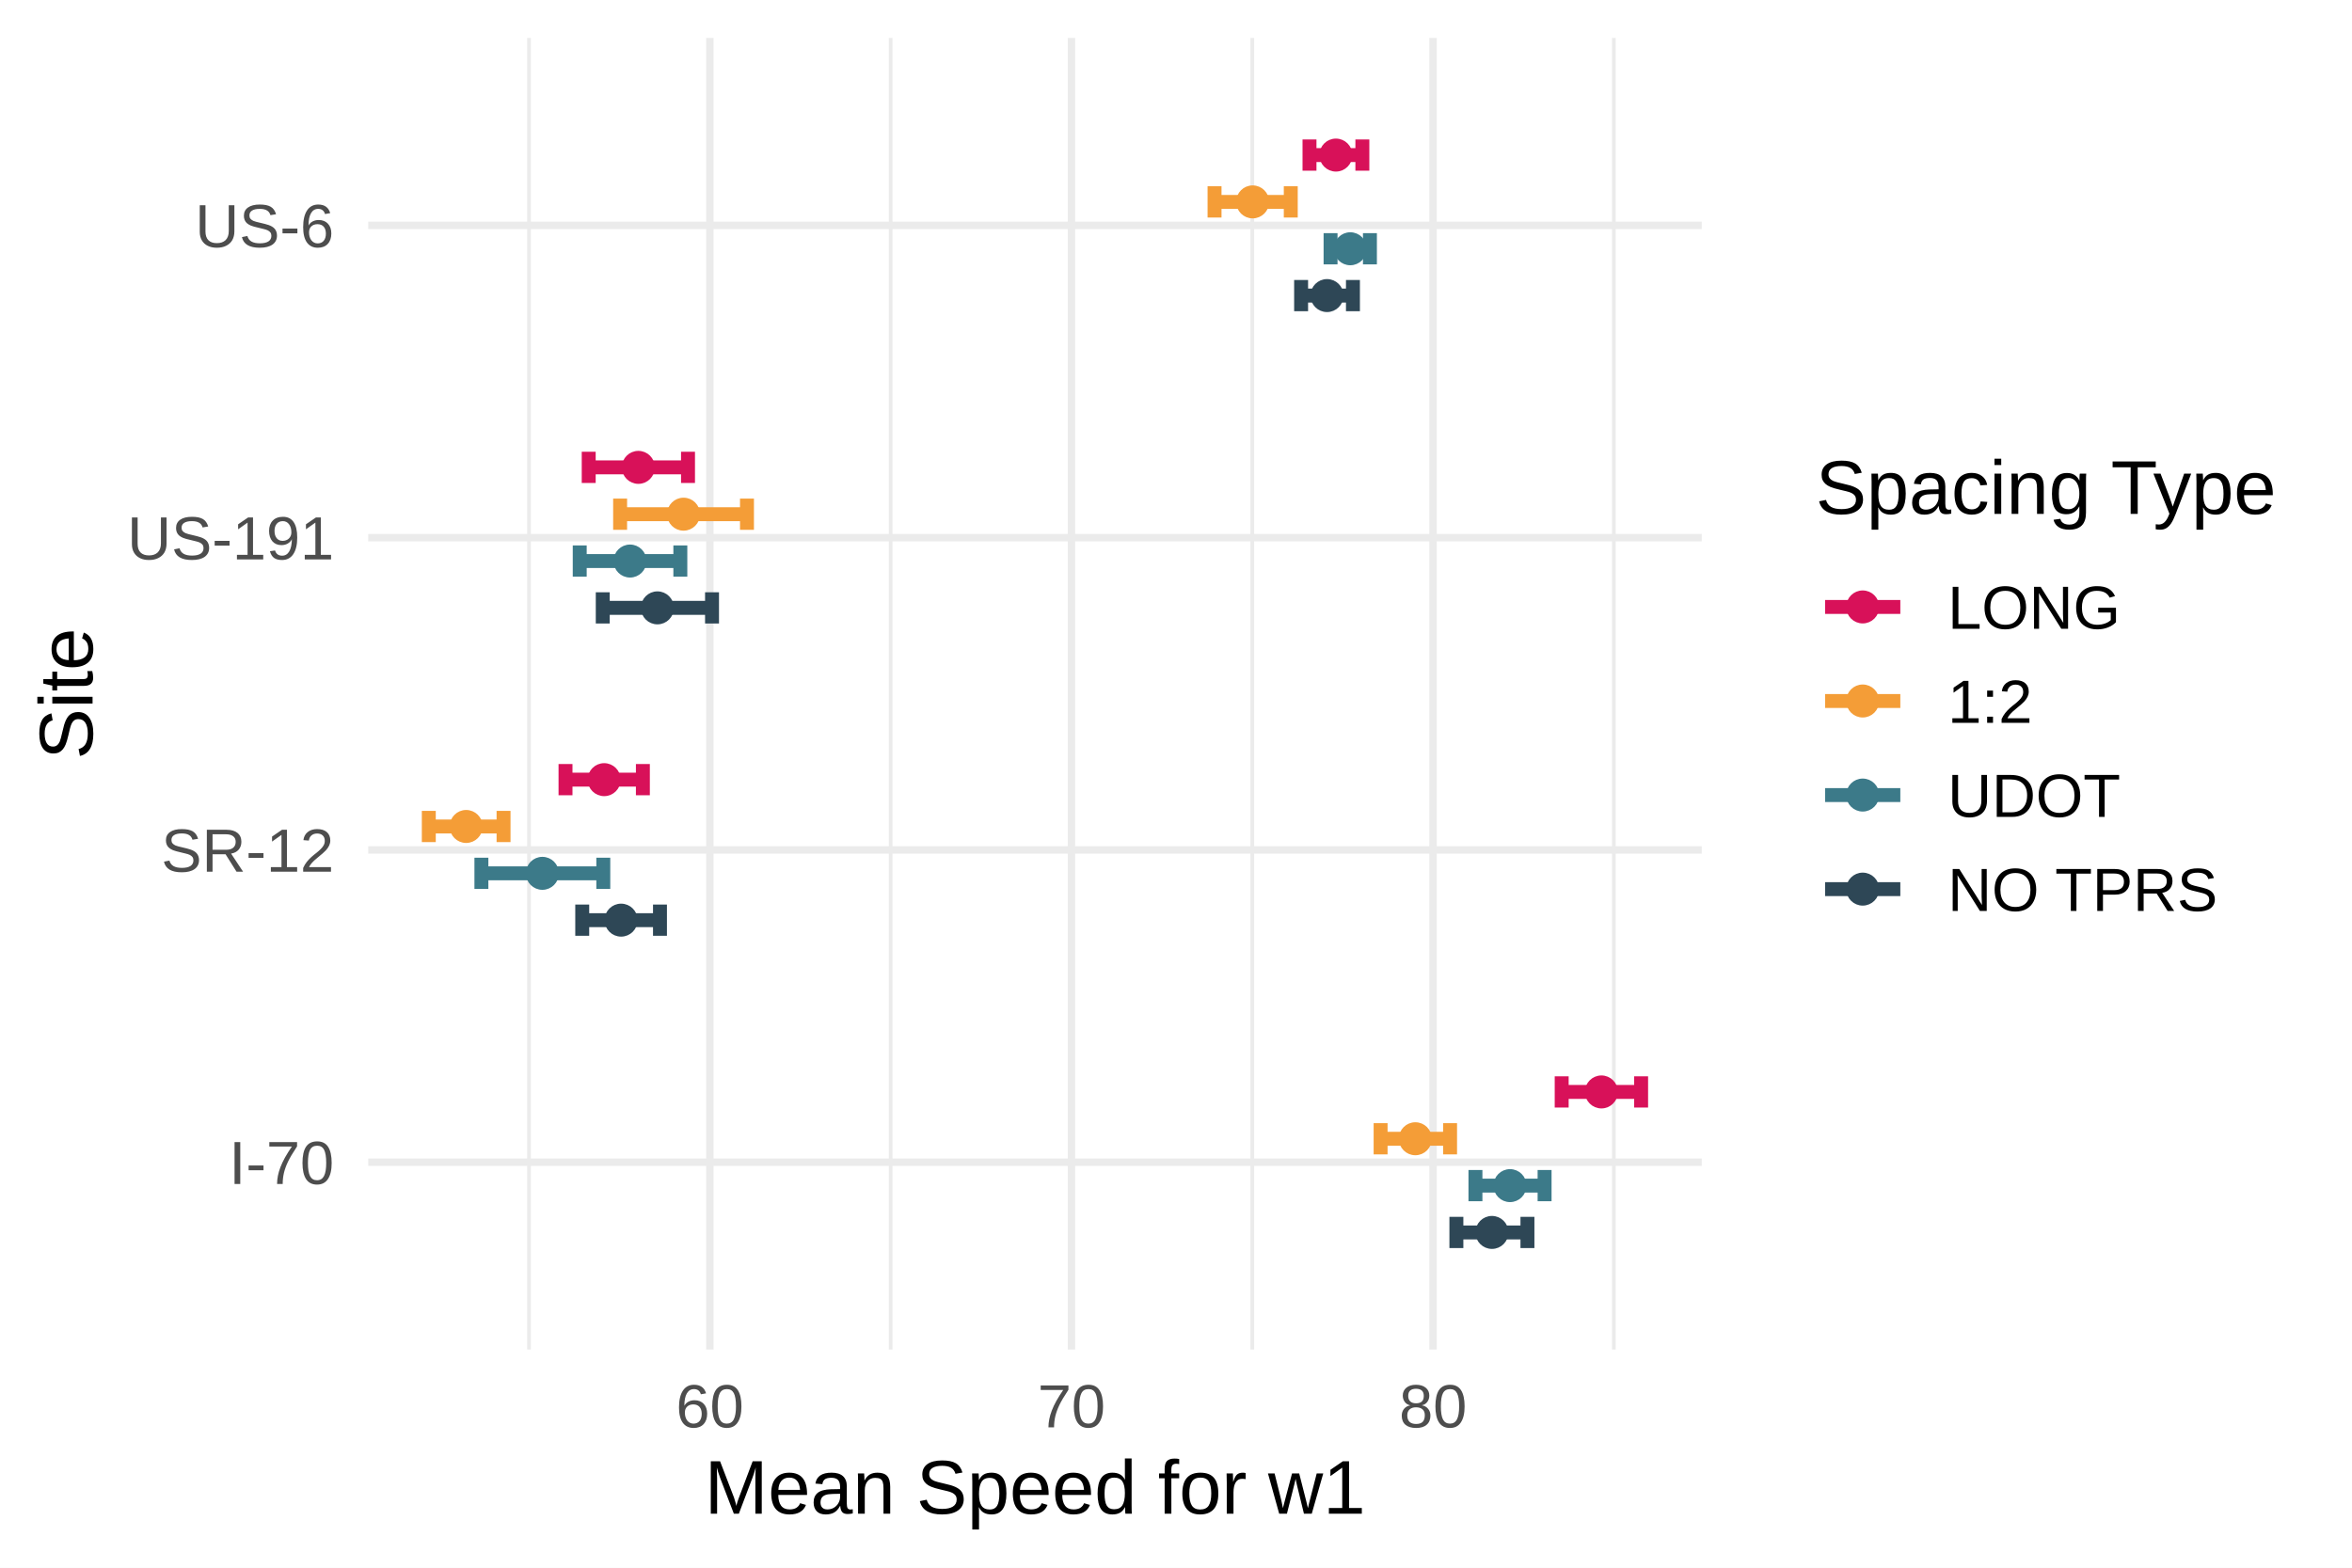
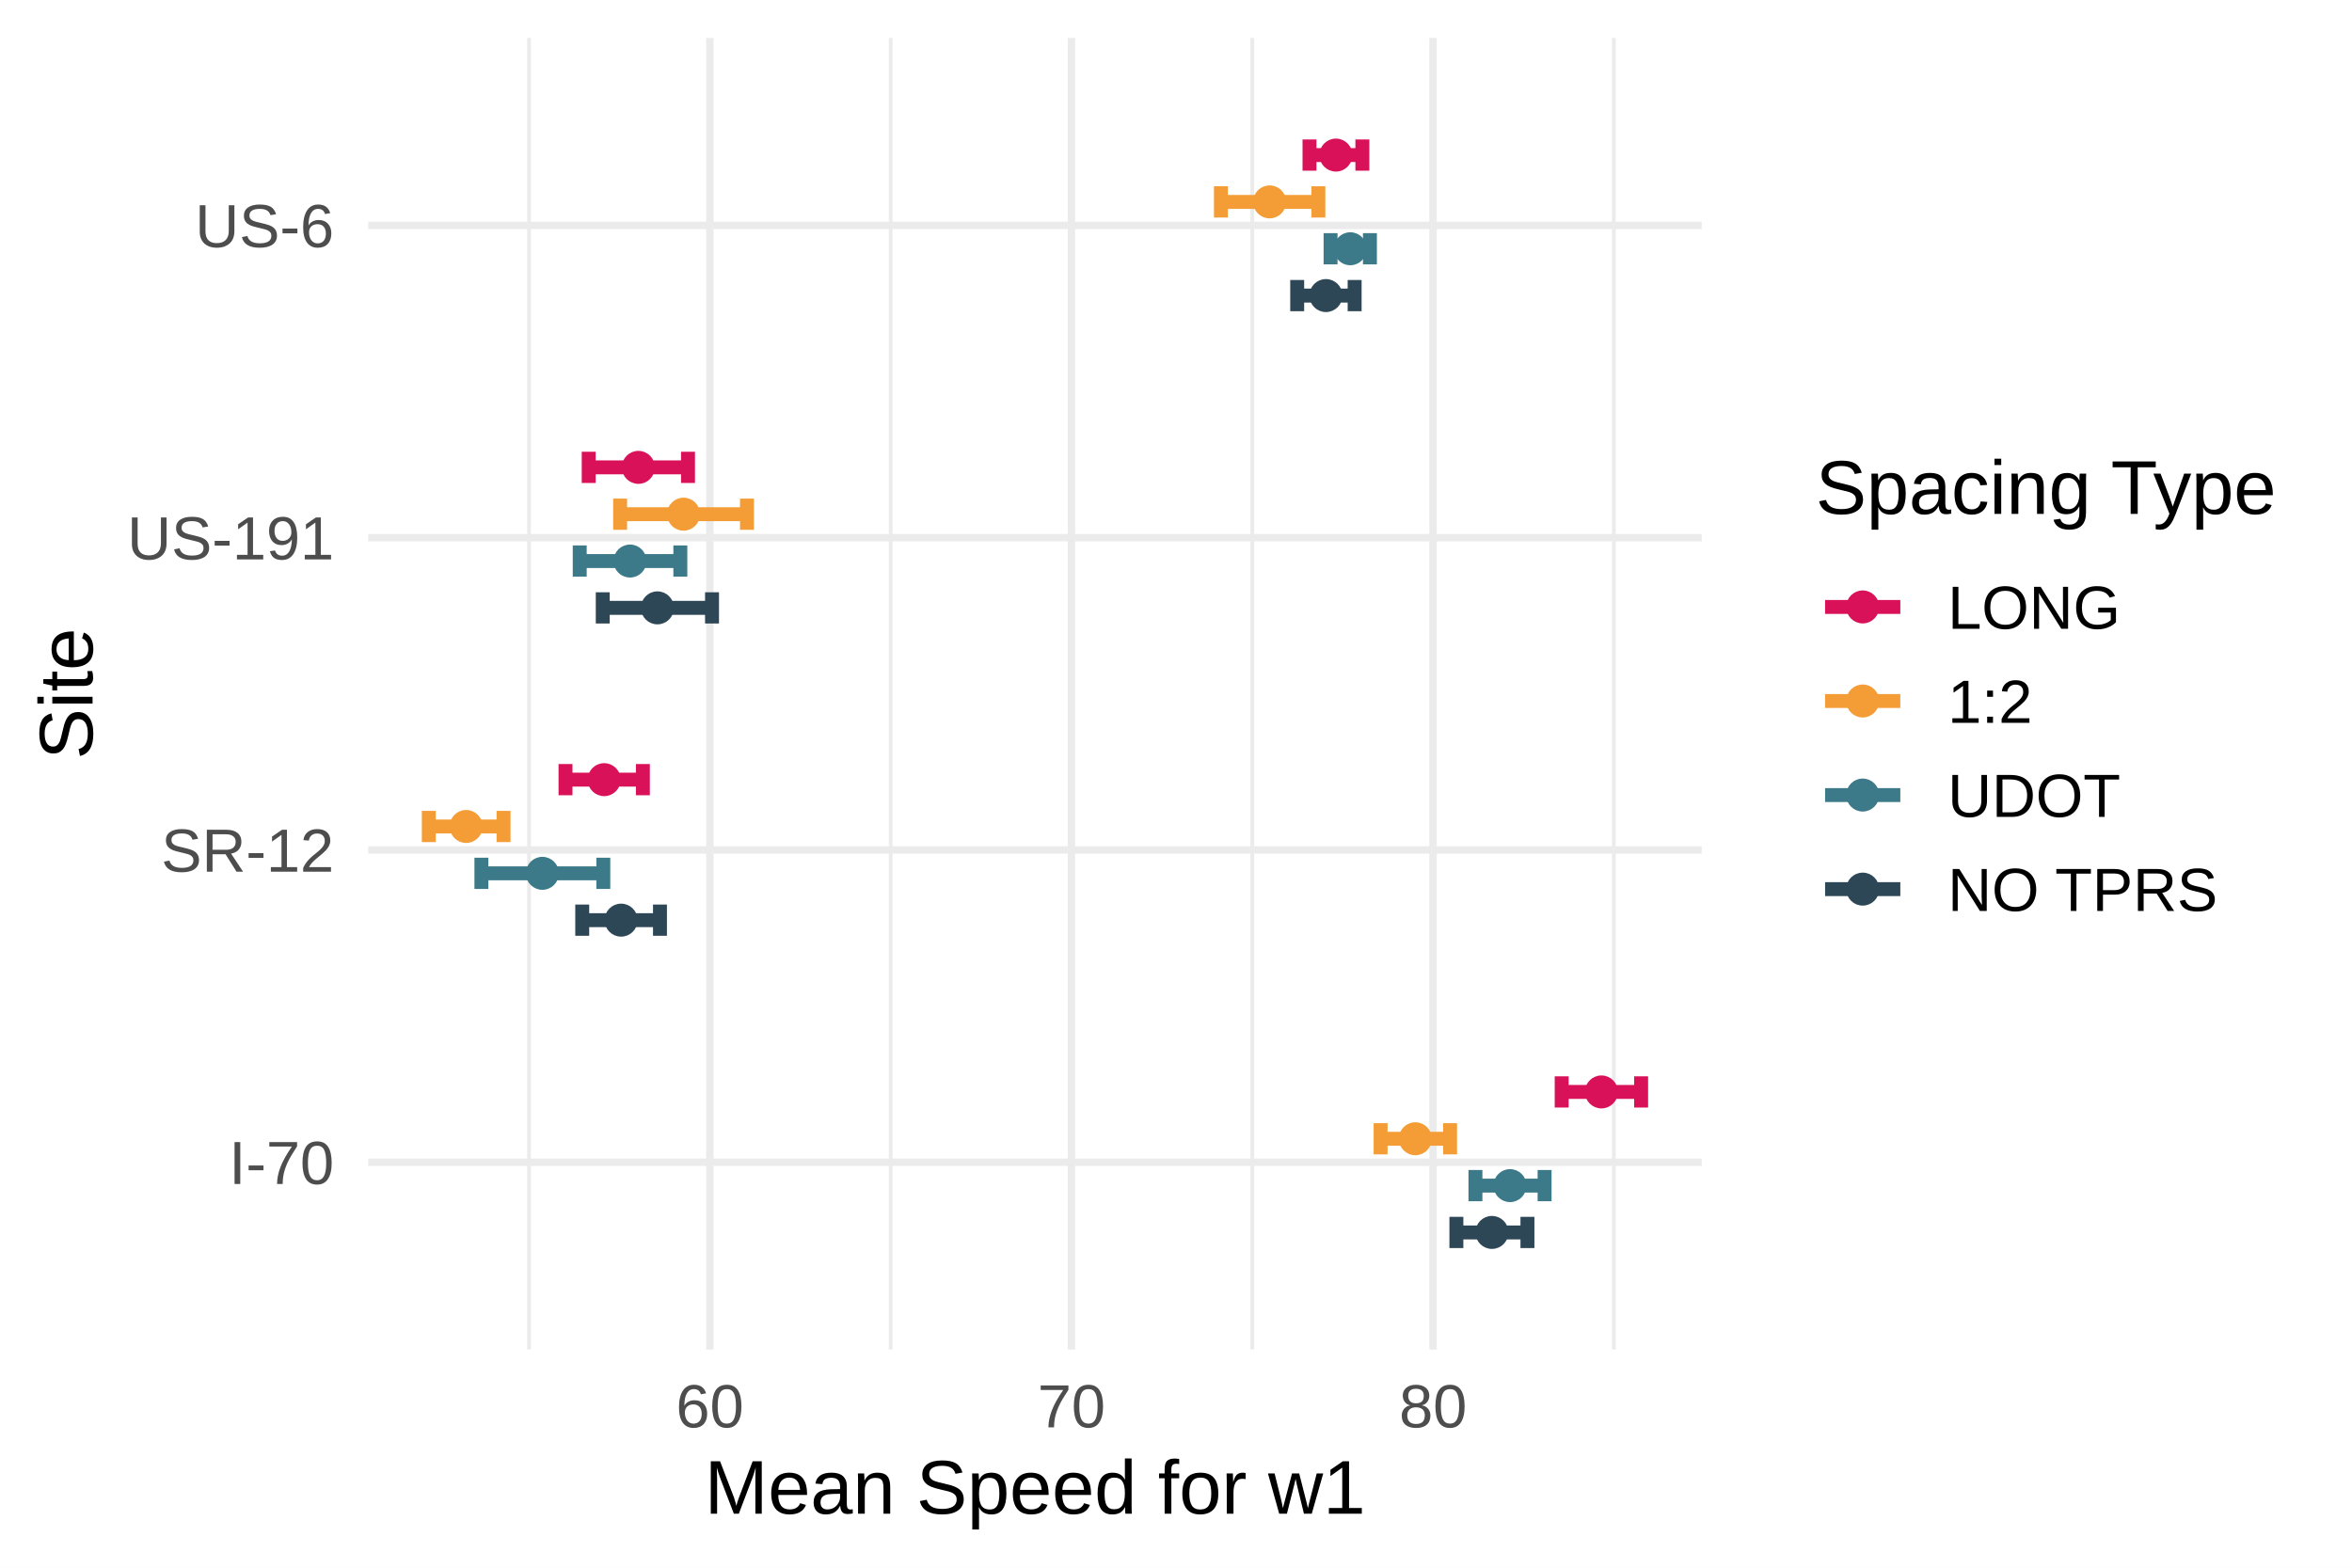
<svg xmlns="http://www.w3.org/2000/svg" width="432.00pt" height="288.00pt" viewBox="0 0 432.00 288.00">
  <g class="svglite">
    <defs>
      <style type="text/css">
    .svglite line, .svglite polyline, .svglite polygon, .svglite path, .svglite rect, .svglite circle {
      fill: none;
      stroke: #000000;
      stroke-linecap: round;
      stroke-linejoin: round;
      stroke-miterlimit: 10.00;
    }
    .svglite text {
      white-space: pre;
    }
    .svglite g.glyphgroup path {
      fill: inherit;
      stroke: none;
    }
  </style>
    </defs>
    <rect width="100%" height="100%" style="stroke: none; fill: #FFFFFF;" />
    <defs>
      <clipPath id="cpMC4wMHw0MzIuMDB8MC4wMHwyODguMDA=">
        <rect x="0.00" y="0.00" width="432.00" height="288.00" />
      </clipPath>
    </defs>
    <g clip-path="url(#cpMC4wMHw0MzIuMDB8MC4wMHwyODguMDA=)">
      <rect x="0.00" y="0.00" width="432.00" height="288.00" style="stroke-width: 1.36; stroke: none; fill: #FFFFFF;" />
    </g>
    <defs>
      <clipPath id="cpNjcuNjN8MzEyLjU3fDYuOTd8MjQ3Ljkz">
        <rect x="67.63" y="6.97" width="244.94" height="240.95" />
      </clipPath>
    </defs>
    <g clip-path="url(#cpNjcuNjN8MzEyLjU3fDYuOTd8MjQ3Ljkz)">
      <polyline points="97.17,247.93 97.17,6.97 " style="stroke-width: 0.68; stroke: #EBEBEB; stroke-linecap: butt;" />
      <polyline points="163.59,247.93 163.59,6.97 " style="stroke-width: 0.68; stroke: #EBEBEB; stroke-linecap: butt;" />
      <polyline points="230.01,247.93 230.01,6.97 " style="stroke-width: 0.68; stroke: #EBEBEB; stroke-linecap: butt;" />
      <polyline points="296.42,247.93 296.42,6.97 " style="stroke-width: 0.68; stroke: #EBEBEB; stroke-linecap: butt;" />
      <polyline points="67.63,213.51 312.57,213.51 " style="stroke-width: 1.36; stroke: #EBEBEB; stroke-linecap: butt;" />
      <polyline points="67.63,156.14 312.57,156.14 " style="stroke-width: 1.36; stroke: #EBEBEB; stroke-linecap: butt;" />
      <polyline points="67.63,98.77 312.57,98.77 " style="stroke-width: 1.36; stroke: #EBEBEB; stroke-linecap: butt;" />
      <polyline points="67.63,41.40 312.57,41.40 " style="stroke-width: 1.36; stroke: #EBEBEB; stroke-linecap: butt;" />
      <polyline points="130.38,247.93 130.38,6.97 " style="stroke-width: 1.36; stroke: #EBEBEB; stroke-linecap: butt;" />
      <polyline points="196.80,247.93 196.80,6.97 " style="stroke-width: 1.36; stroke: #EBEBEB; stroke-linecap: butt;" />
      <polyline points="263.21,247.93 263.21,6.97 " style="stroke-width: 1.36; stroke: #EBEBEB; stroke-linecap: butt;" />
      <polyline points="110.81,163.31 110.81,157.57 " style="stroke-width: 2.56; stroke: #3C7A89; stroke-linecap: butt;" />
      <polyline points="110.81,160.44 88.42,160.44 " style="stroke-width: 2.56; stroke: #3C7A89; stroke-linecap: butt;" />
      <polyline points="88.42,163.31 88.42,157.57 " style="stroke-width: 2.56; stroke: #3C7A89; stroke-linecap: butt;" />
      <polyline points="121.22,171.91 121.22,166.18 " style="stroke-width: 2.56; stroke: #2E4756; stroke-linecap: butt;" />
      <polyline points="121.22,169.04 106.94,169.04 " style="stroke-width: 2.56; stroke: #2E4756; stroke-linecap: butt;" />
      <polyline points="106.94,171.91 106.94,166.18 " style="stroke-width: 2.56; stroke: #2E4756; stroke-linecap: butt;" />
      <polyline points="92.49,154.70 92.49,148.96 " style="stroke-width: 2.56; stroke: #F49D37; stroke-linecap: butt;" />
      <polyline points="92.49,151.83 78.76,151.83 " style="stroke-width: 2.56; stroke: #F49D37; stroke-linecap: butt;" />
      <polyline points="78.76,154.70 78.76,148.96 " style="stroke-width: 2.56; stroke: #F49D37; stroke-linecap: butt;" />
      <polyline points="118.08,146.10 118.08,140.36 " style="stroke-width: 2.56; stroke: #D81159; stroke-linecap: butt;" />
      <polyline points="118.08,143.23 103.87,143.23 " style="stroke-width: 2.56; stroke: #D81159; stroke-linecap: butt;" />
      <polyline points="103.87,146.10 103.87,140.36 " style="stroke-width: 2.56; stroke: #D81159; stroke-linecap: butt;" />
-       <polyline points="237.08,39.96 237.08,34.22 " style="stroke-width: 2.56; stroke: #F49D37; stroke-linecap: butt;" />
-       <polyline points="237.08,37.09 223.08,37.09 " style="stroke-width: 2.56; stroke: #F49D37; stroke-linecap: butt;" />
-       <polyline points="223.08,39.96 223.08,34.22 " style="stroke-width: 2.56; stroke: #F49D37; stroke-linecap: butt;" />
-       <polyline points="248.50,57.17 248.50,51.44 " style="stroke-width: 2.56; stroke: #2E4756; stroke-linecap: butt;" />
-       <polyline points="248.50,54.30 238.98,54.30 " style="stroke-width: 2.56; stroke: #2E4756; stroke-linecap: butt;" />
-       <polyline points="238.98,57.17 238.98,51.44 " style="stroke-width: 2.56; stroke: #2E4756; stroke-linecap: butt;" />
+       <polyline points="242.15,39.96 242.15,34.22 " style="stroke-width: 2.56; stroke: #F49D37; stroke-linecap: butt;" />
+       <polyline points="242.15,37.09 224.25,37.09 " style="stroke-width: 2.56; stroke: #F49D37; stroke-linecap: butt;" />
+       <polyline points="224.25,39.96 224.25,34.22 " style="stroke-width: 2.56; stroke: #F49D37; stroke-linecap: butt;" />
+       <polyline points="248.81,57.17 248.81,51.44 " style="stroke-width: 2.56; stroke: #2E4756; stroke-linecap: butt;" />
+       <polyline points="248.81,54.30 238.26,54.30 " style="stroke-width: 2.56; stroke: #2E4756; stroke-linecap: butt;" />
+       <polyline points="238.26,57.17 238.26,51.44 " style="stroke-width: 2.56; stroke: #2E4756; stroke-linecap: butt;" />
      <polyline points="250.23,31.36 250.23,25.62 " style="stroke-width: 2.56; stroke: #D81159; stroke-linecap: butt;" />
      <polyline points="250.23,28.49 240.52,28.49 " style="stroke-width: 2.56; stroke: #D81159; stroke-linecap: butt;" />
      <polyline points="240.52,31.36 240.52,25.62 " style="stroke-width: 2.56; stroke: #D81159; stroke-linecap: butt;" />
      <polyline points="251.62,48.57 251.62,42.83 " style="stroke-width: 2.56; stroke: #3C7A89; stroke-linecap: butt;" />
      <polyline points="251.62,45.70 244.39,45.70 " style="stroke-width: 2.56; stroke: #3C7A89; stroke-linecap: butt;" />
      <polyline points="244.39,48.57 244.39,42.83 " style="stroke-width: 2.56; stroke: #3C7A89; stroke-linecap: butt;" />
      <polyline points="283.70,220.68 283.70,214.94 " style="stroke-width: 2.56; stroke: #3C7A89; stroke-linecap: butt;" />
      <polyline points="283.70,217.81 271.00,217.81 " style="stroke-width: 2.56; stroke: #3C7A89; stroke-linecap: butt;" />
      <polyline points="271.00,220.68 271.00,214.94 " style="stroke-width: 2.56; stroke: #3C7A89; stroke-linecap: butt;" />
      <polyline points="280.55,229.28 280.55,223.55 " style="stroke-width: 2.56; stroke: #2E4756; stroke-linecap: butt;" />
      <polyline points="280.55,226.41 267.50,226.41 " style="stroke-width: 2.56; stroke: #2E4756; stroke-linecap: butt;" />
      <polyline points="267.50,229.28 267.50,223.55 " style="stroke-width: 2.56; stroke: #2E4756; stroke-linecap: butt;" />
      <polyline points="266.34,212.07 266.34,206.33 " style="stroke-width: 2.56; stroke: #F49D37; stroke-linecap: butt;" />
      <polyline points="266.34,209.20 253.58,209.20 " style="stroke-width: 2.56; stroke: #F49D37; stroke-linecap: butt;" />
      <polyline points="253.58,212.07 253.58,206.33 " style="stroke-width: 2.56; stroke: #F49D37; stroke-linecap: butt;" />
      <polyline points="301.43,203.47 301.43,197.73 " style="stroke-width: 2.56; stroke: #D81159; stroke-linecap: butt;" />
      <polyline points="301.43,200.60 286.84,200.60 " style="stroke-width: 2.56; stroke: #D81159; stroke-linecap: butt;" />
      <polyline points="286.84,203.47 286.84,197.73 " style="stroke-width: 2.56; stroke: #D81159; stroke-linecap: butt;" />
      <polyline points="126.37,88.73 126.37,82.99 " style="stroke-width: 2.56; stroke: #D81159; stroke-linecap: butt;" />
      <polyline points="126.37,85.86 108.13,85.86 " style="stroke-width: 2.56; stroke: #D81159; stroke-linecap: butt;" />
      <polyline points="108.13,88.73 108.13,82.99 " style="stroke-width: 2.56; stroke: #D81159; stroke-linecap: butt;" />
      <polyline points="130.78,114.54 130.78,108.81 " style="stroke-width: 2.56; stroke: #2E4756; stroke-linecap: butt;" />
      <polyline points="130.78,111.67 110.71,111.67 " style="stroke-width: 2.56; stroke: #2E4756; stroke-linecap: butt;" />
      <polyline points="110.71,114.54 110.71,108.81 " style="stroke-width: 2.56; stroke: #2E4756; stroke-linecap: butt;" />
      <polyline points="124.96,105.94 124.96,100.20 " style="stroke-width: 2.56; stroke: #3C7A89; stroke-linecap: butt;" />
      <polyline points="124.96,103.07 106.48,103.07 " style="stroke-width: 2.56; stroke: #3C7A89; stroke-linecap: butt;" />
      <polyline points="106.48,105.94 106.48,100.20 " style="stroke-width: 2.56; stroke: #3C7A89; stroke-linecap: butt;" />
      <polyline points="137.20,97.33 137.20,91.59 " style="stroke-width: 2.56; stroke: #F49D37; stroke-linecap: butt;" />
      <polyline points="137.20,94.46 113.90,94.46 " style="stroke-width: 2.56; stroke: #F49D37; stroke-linecap: butt;" />
      <polyline points="113.90,97.33 113.90,91.59 " style="stroke-width: 2.56; stroke: #F49D37; stroke-linecap: butt;" />
      <circle cx="99.62" cy="160.44" r="2.58" style="stroke-width: 0.90; stroke: #3C7A89; fill: #3C7A89;" />
      <circle cx="114.08" cy="169.04" r="2.58" style="stroke-width: 0.90; stroke: #2E4756; fill: #2E4756;" />
      <circle cx="85.62" cy="151.83" r="2.58" style="stroke-width: 0.90; stroke: #F49D37; fill: #F49D37;" />
      <circle cx="110.97" cy="143.23" r="2.58" style="stroke-width: 0.90; stroke: #D81159; fill: #D81159;" />
-       <circle cx="230.08" cy="37.09" r="2.58" style="stroke-width: 0.90; stroke: #F49D37; fill: #F49D37;" />
-       <circle cx="243.74" cy="54.30" r="2.58" style="stroke-width: 0.90; stroke: #2E4756; fill: #2E4756;" />
+       <circle cx="233.20" cy="37.09" r="2.58" style="stroke-width: 0.90; stroke: #F49D37; fill: #F49D37;" />
+       <circle cx="243.54" cy="54.30" r="2.58" style="stroke-width: 0.90; stroke: #2E4756; fill: #2E4756;" />
      <circle cx="245.37" cy="28.49" r="2.58" style="stroke-width: 0.90; stroke: #D81159; fill: #D81159;" />
      <circle cx="248.01" cy="45.70" r="2.58" style="stroke-width: 0.90; stroke: #3C7A89; fill: #3C7A89;" />
      <circle cx="277.35" cy="217.81" r="2.58" style="stroke-width: 0.90; stroke: #3C7A89; fill: #3C7A89;" />
      <circle cx="274.03" cy="226.41" r="2.58" style="stroke-width: 0.90; stroke: #2E4756; fill: #2E4756;" />
      <circle cx="259.96" cy="209.20" r="2.58" style="stroke-width: 0.90; stroke: #F49D37; fill: #F49D37;" />
      <circle cx="294.14" cy="200.60" r="2.58" style="stroke-width: 0.90; stroke: #D81159; fill: #D81159;" />
      <circle cx="117.25" cy="85.86" r="2.58" style="stroke-width: 0.90; stroke: #D81159; fill: #D81159;" />
      <circle cx="120.75" cy="111.67" r="2.58" style="stroke-width: 0.90; stroke: #2E4756; fill: #2E4756;" />
      <circle cx="115.72" cy="103.07" r="2.58" style="stroke-width: 0.90; stroke: #3C7A89; fill: #3C7A89;" />
      <circle cx="125.55" cy="94.46" r="2.58" style="stroke-width: 0.90; stroke: #F49D37; fill: #F49D37;" />
    </g>
    <g clip-path="url(#cpMC4wMHw0MzIuMDB8MC4wMHwyODguMDA=)">
      <text x="61.35" y="217.51" text-anchor="end" style="font-size: 11.20px;fill: #4D4D4D; font-family: &quot;Arial&quot;;" textLength="19.27px" lengthAdjust="spacingAndGlyphs">I-70</text>
      <text x="61.35" y="160.14" text-anchor="end" style="font-size: 11.20px;fill: #4D4D4D; font-family: &quot;Arial&quot;;" textLength="31.70px" lengthAdjust="spacingAndGlyphs">SR-12</text>
      <text x="61.35" y="102.77" text-anchor="end" style="font-size: 11.20px;fill: #4D4D4D; font-family: &quot;Arial&quot;;" textLength="37.92px" lengthAdjust="spacingAndGlyphs">US-191</text>
      <text x="61.35" y="45.40" text-anchor="end" style="font-size: 11.20px;fill: #4D4D4D; font-family: &quot;Arial&quot;;" textLength="25.48px" lengthAdjust="spacingAndGlyphs">US-6</text>
      <text x="130.38" y="262.22" text-anchor="middle" style="font-size: 11.20px;fill: #4D4D4D; font-family: &quot;Arial&quot;;" textLength="12.44px" lengthAdjust="spacingAndGlyphs">60</text>
      <text x="196.80" y="262.22" text-anchor="middle" style="font-size: 11.20px;fill: #4D4D4D; font-family: &quot;Arial&quot;;" textLength="12.44px" lengthAdjust="spacingAndGlyphs">70</text>
      <text x="263.21" y="262.22" text-anchor="middle" style="font-size: 11.20px;fill: #4D4D4D; font-family: &quot;Arial&quot;;" textLength="12.44px" lengthAdjust="spacingAndGlyphs">80</text>
      <text x="190.10" y="278.08" text-anchor="middle" style="font-size: 14.00px; font-family: &quot;Arial&quot;;" textLength="121.36px" lengthAdjust="spacingAndGlyphs">Mean Speed for w1</text>
      <text transform="translate(17.00,127.45) rotate(-90)" text-anchor="middle" style="font-size: 14.00px; font-family: &quot;Arial&quot;;" textLength="24.12px" lengthAdjust="spacingAndGlyphs">Site</text>
      <text x="333.49" y="94.41" style="font-size: 14.00px; font-family: &quot;Arial&quot;;" textLength="84.56px" lengthAdjust="spacingAndGlyphs">Spacing Type</text>
      <line x1="335.22" y1="111.50" x2="349.04" y2="111.50" style="stroke-width: 2.56; stroke: #D81159; stroke-linecap: butt;" />
      <circle cx="342.13" cy="111.50" r="2.58" style="stroke-width: 0.90; stroke: #D81159; fill: #D81159;" />
      <line x1="335.22" y1="128.78" x2="349.04" y2="128.78" style="stroke-width: 2.56; stroke: #F49D37; stroke-linecap: butt;" />
      <circle cx="342.13" cy="128.78" r="2.58" style="stroke-width: 0.90; stroke: #F49D37; fill: #F49D37;" />
      <line x1="335.22" y1="146.06" x2="349.04" y2="146.06" style="stroke-width: 2.56; stroke: #3C7A89; stroke-linecap: butt;" />
      <circle cx="342.13" cy="146.06" r="2.58" style="stroke-width: 0.90; stroke: #3C7A89; fill: #3C7A89;" />
      <line x1="335.22" y1="163.34" x2="349.04" y2="163.34" style="stroke-width: 2.56; stroke: #2E4756; stroke-linecap: butt;" />
      <circle cx="342.13" cy="163.34" r="2.58" style="stroke-width: 0.90; stroke: #2E4756; fill: #2E4756;" />
      <text x="357.74" y="115.51" style="font-size: 11.20px; font-family: &quot;Arial&quot;;" textLength="31.70px" lengthAdjust="spacingAndGlyphs">LONG</text>
      <text x="357.74" y="132.79" style="font-size: 11.20px; font-family: &quot;Arial&quot;;" textLength="15.55px" lengthAdjust="spacingAndGlyphs">1:2</text>
      <text x="357.74" y="150.07" style="font-size: 11.20px; font-family: &quot;Arial&quot;;" textLength="31.69px" lengthAdjust="spacingAndGlyphs">UDOT</text>
      <text x="357.74" y="167.35" style="font-size: 11.20px; font-family: &quot;Arial&quot;;" textLength="49.53px" lengthAdjust="spacingAndGlyphs">NO TPRS</text>
    </g>
  </g>
</svg>
